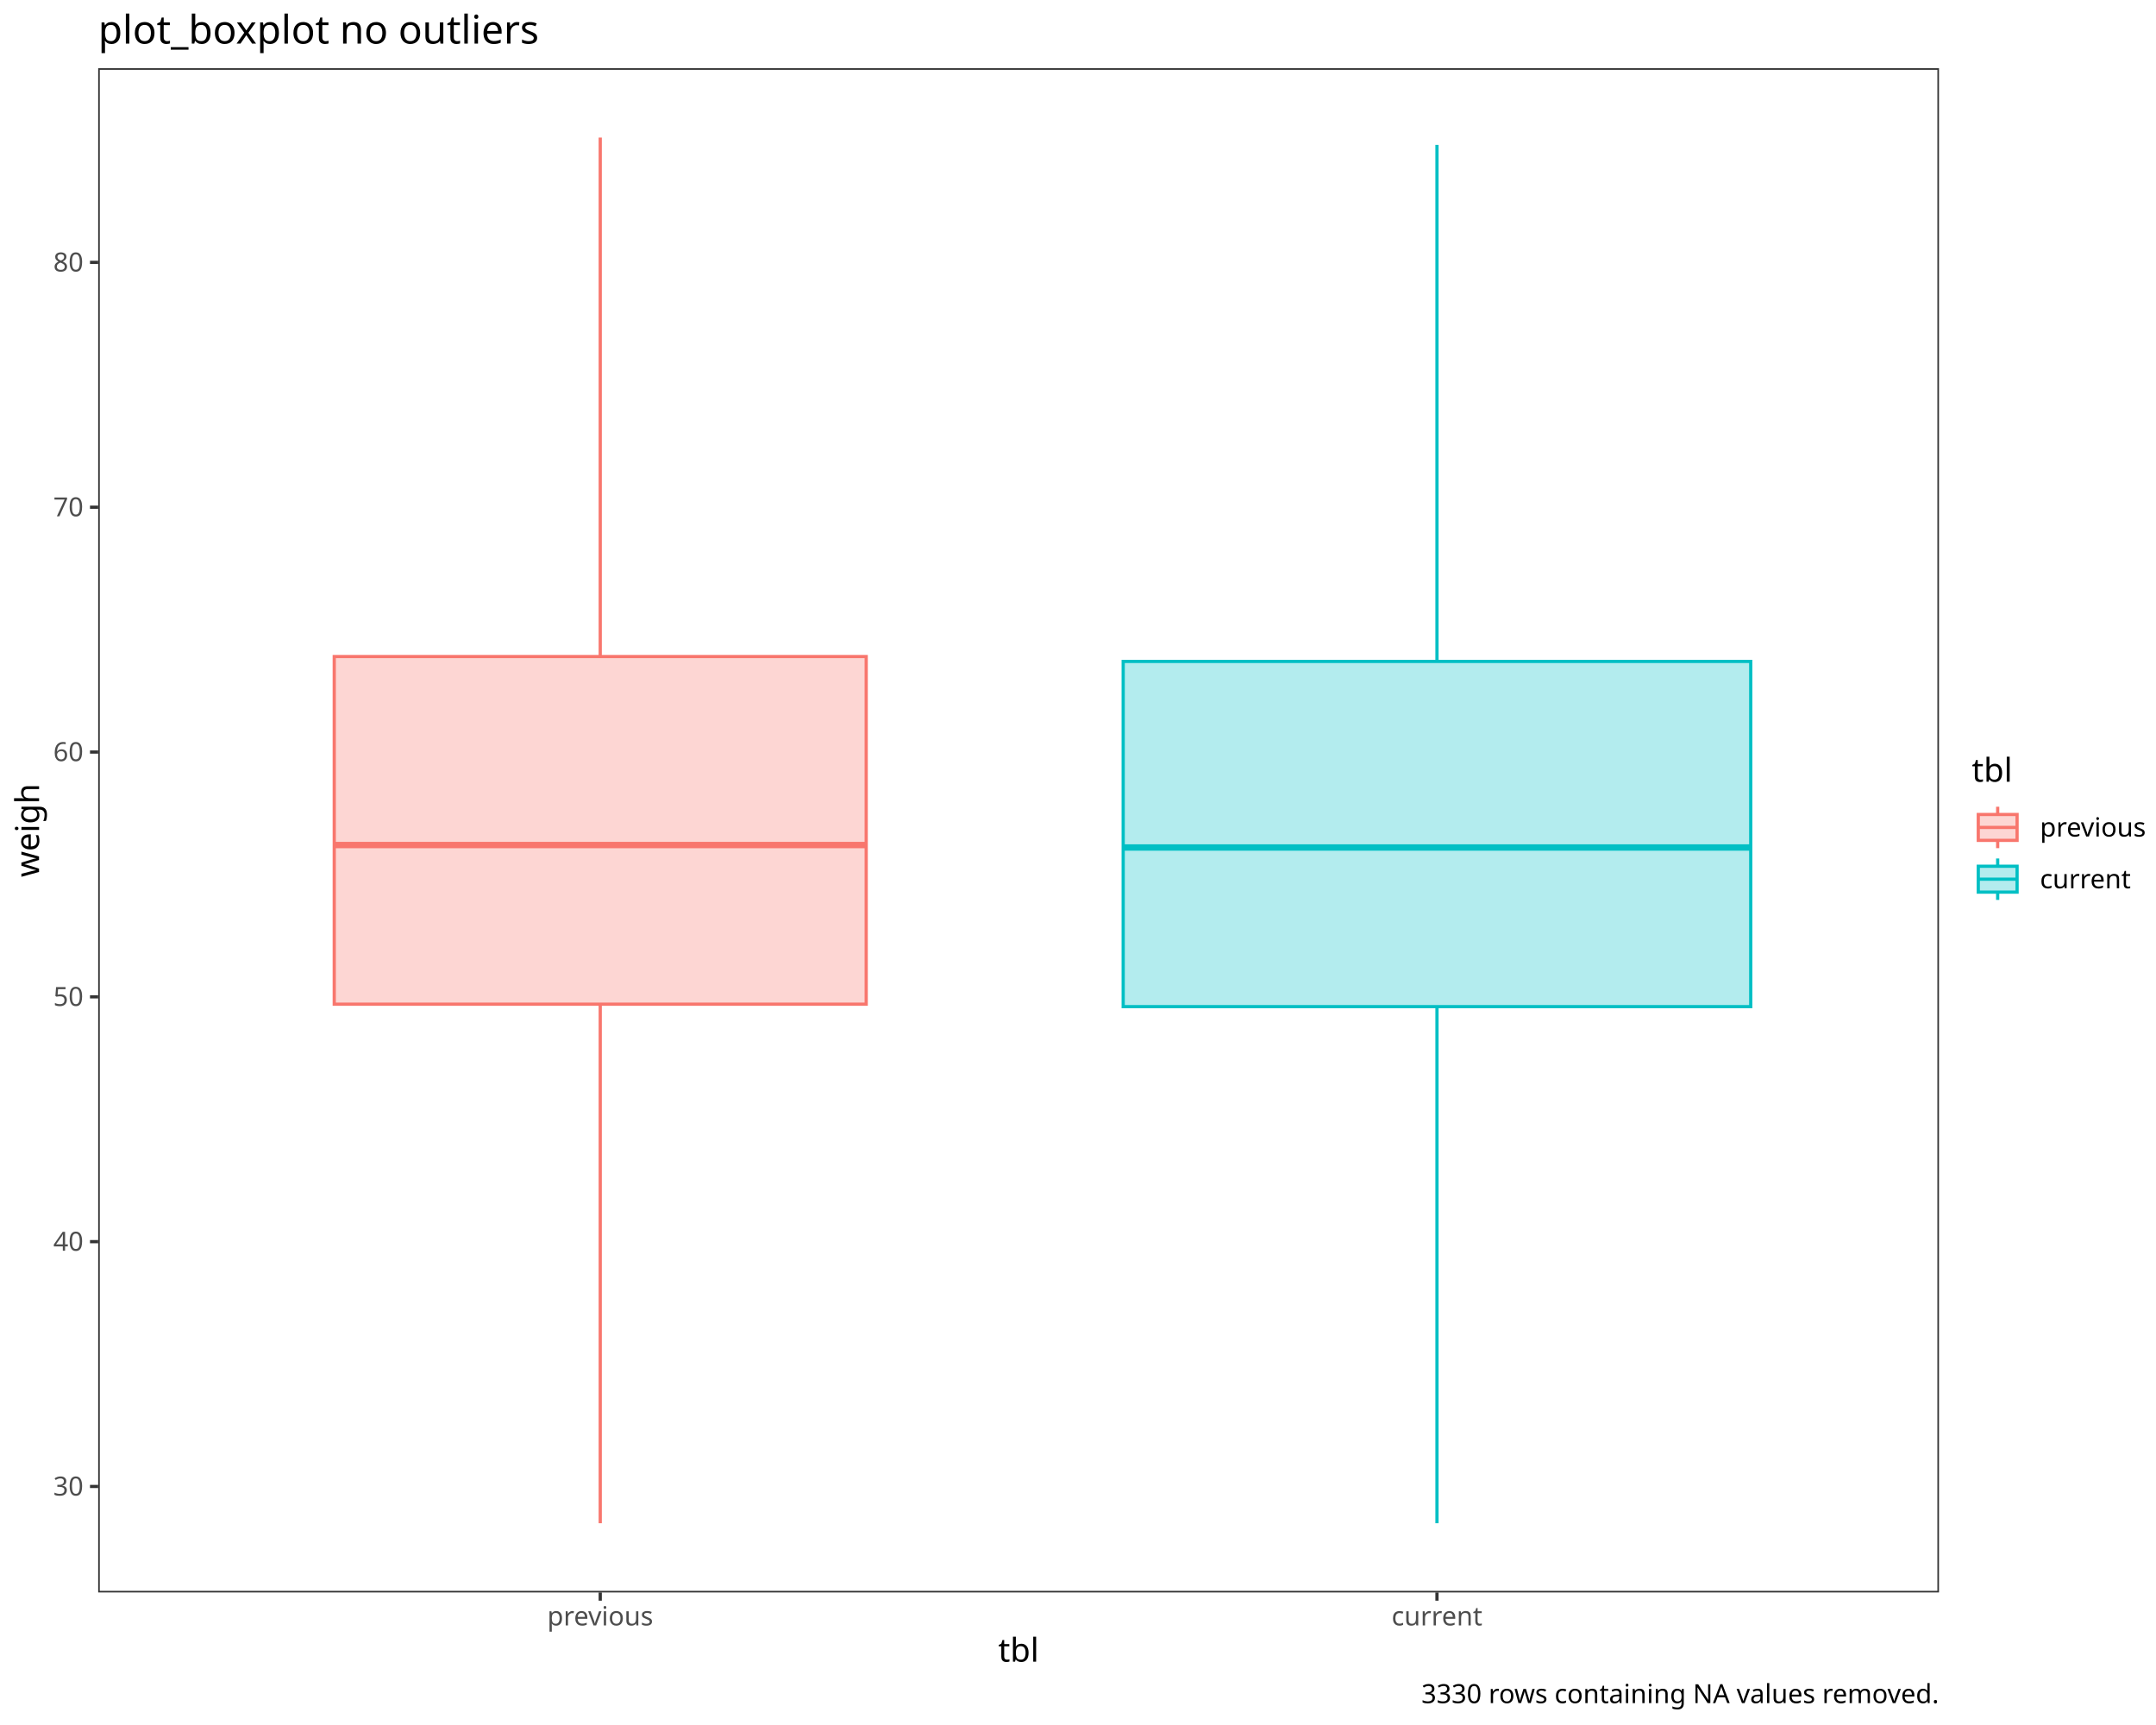
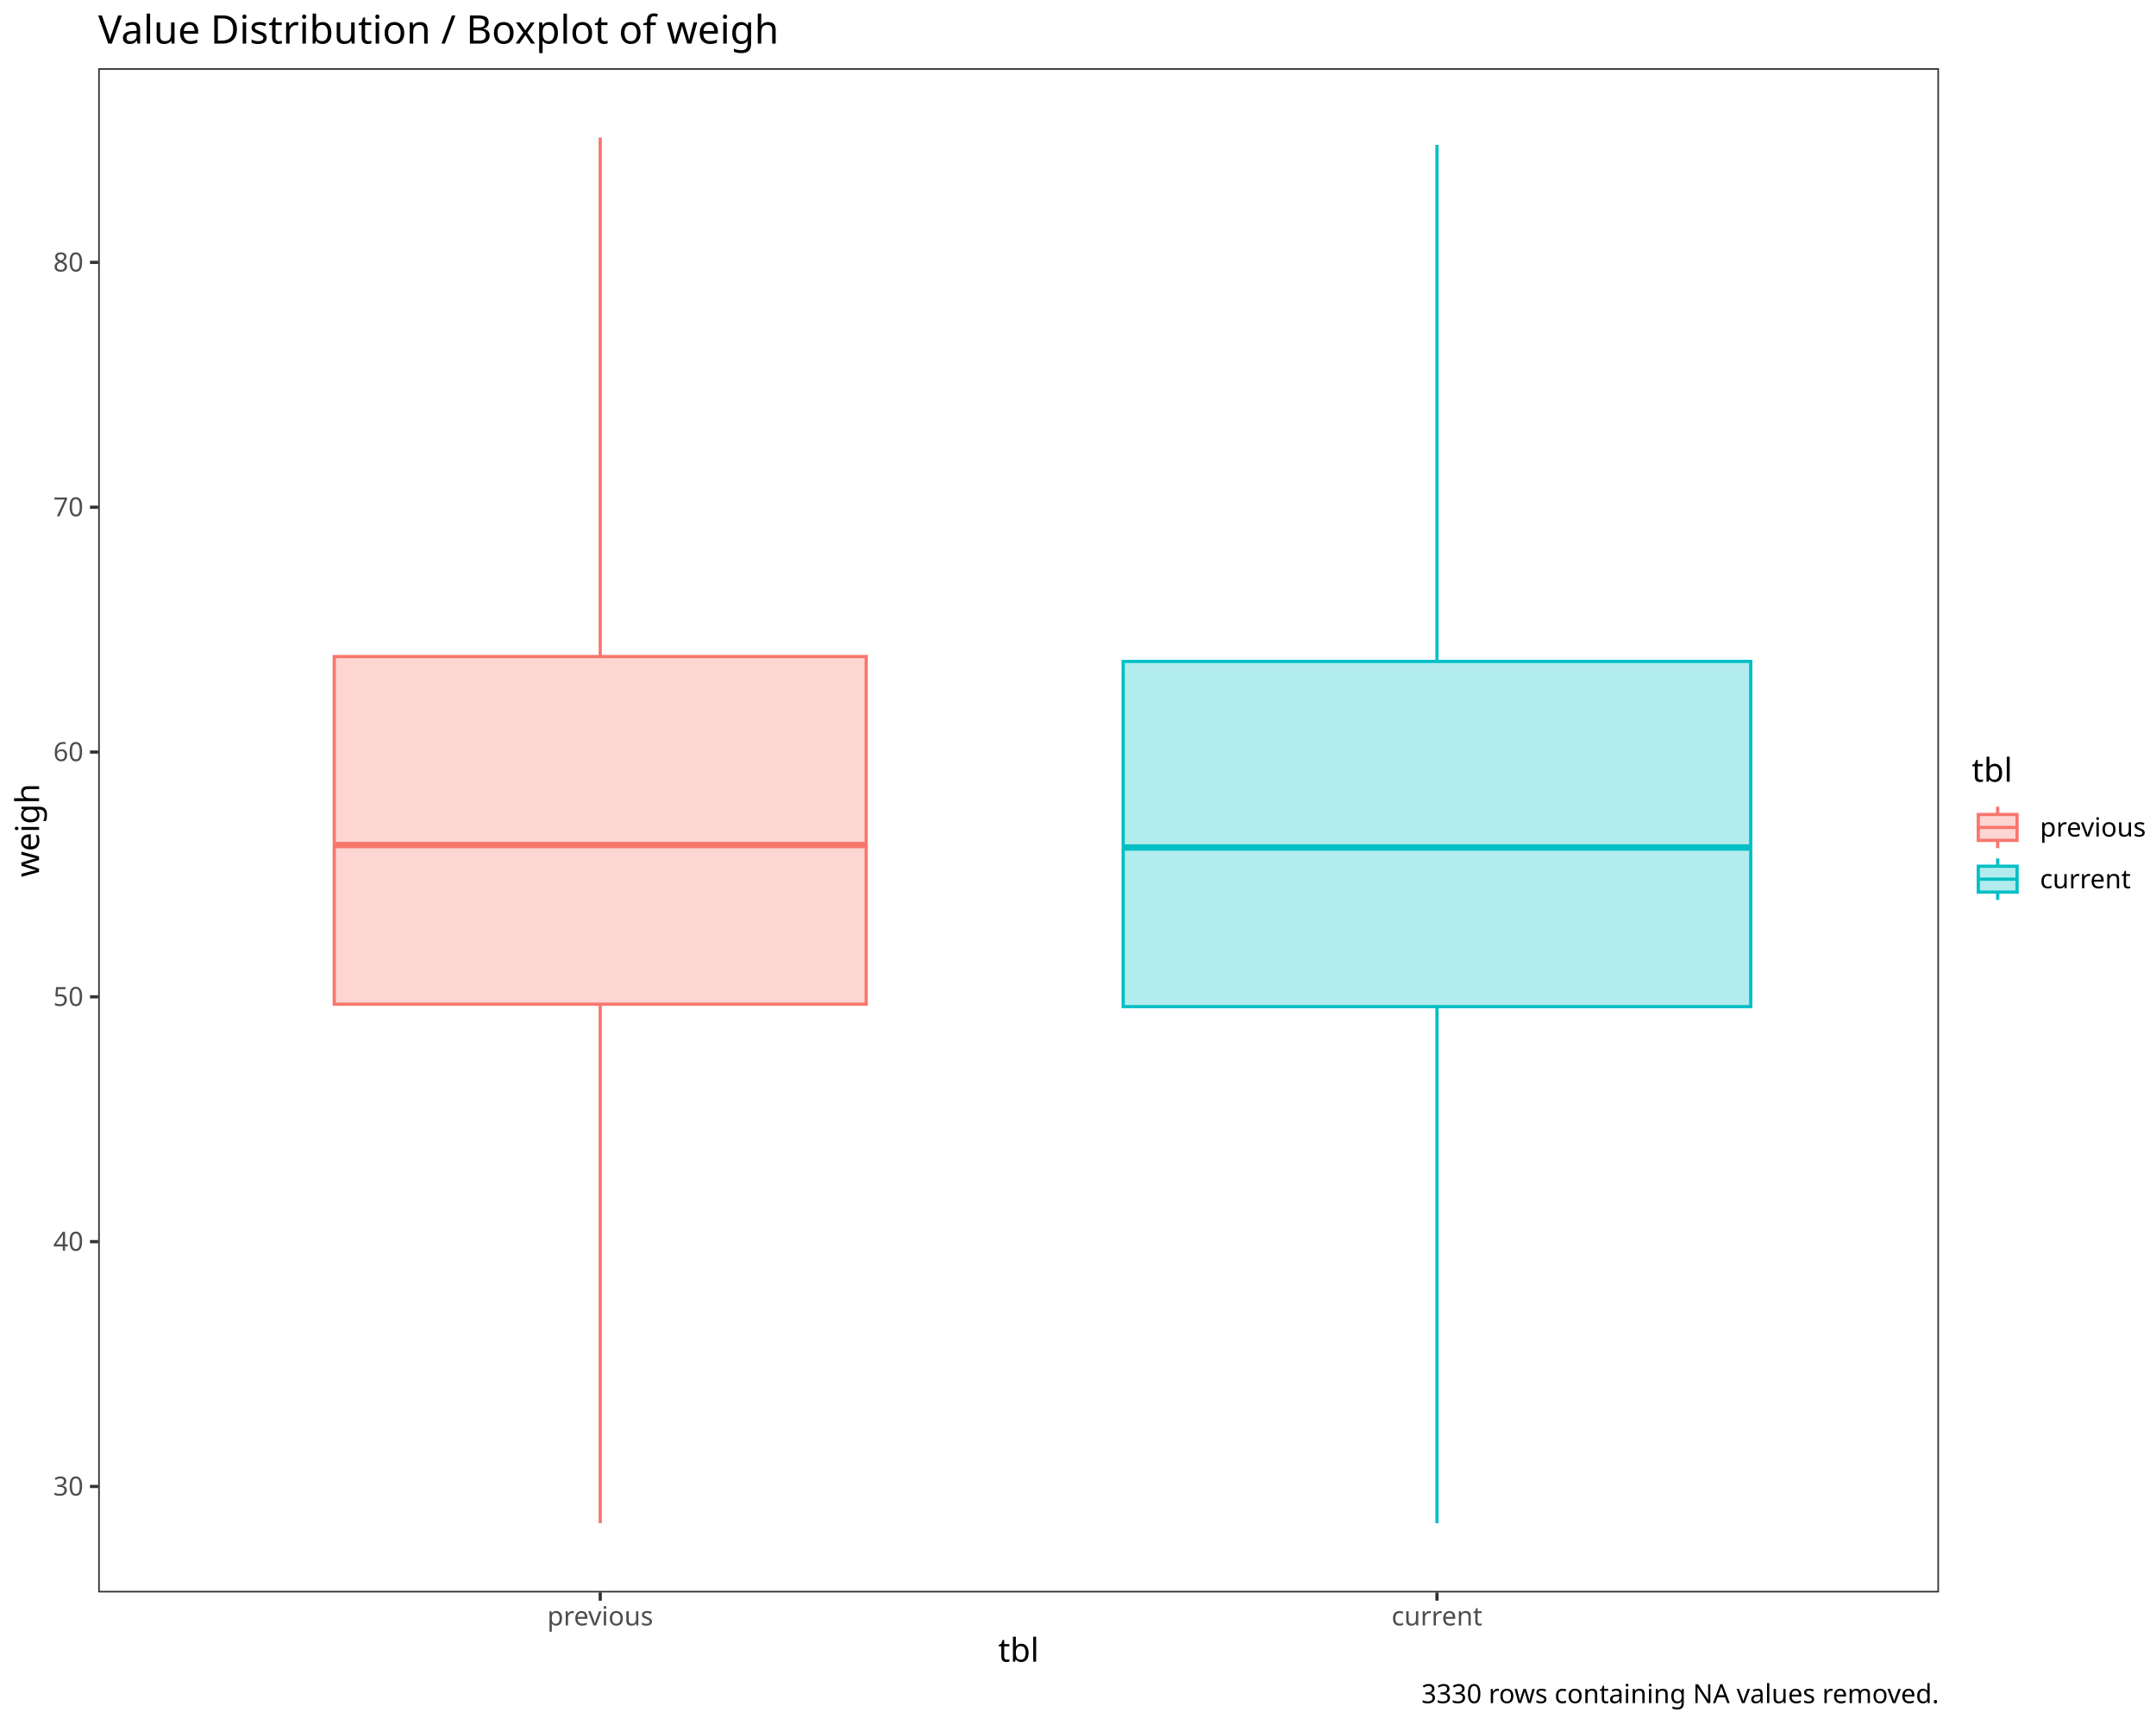
<svg xmlns="http://www.w3.org/2000/svg" class="svglite" data-engine-version="2.0" width="720.00pt" height="576.00pt" viewBox="0 0 720.00 576.00">
  <defs>
    <style type="text/css">
    .svglite line, .svglite polyline, .svglite polygon, .svglite path, .svglite rect, .svglite circle {
      fill: none;
      stroke: #000000;
      stroke-linecap: round;
      stroke-linejoin: round;
      stroke-miterlimit: 10.00;
    }
  </style>
  </defs>
  <rect width="100%" height="100%" style="stroke: none; fill: #FFFFFF;" />
  <defs>
    <clipPath id="cpMC4wMHw3MjAuMDB8MC4wMHw1NzYuMDA=">
      <rect x="0.00" y="0.00" width="720.00" height="576.00" />
    </clipPath>
  </defs>
  <g clip-path="url(#cpMC4wMHw3MjAuMDB8MC4wMHw1NzYuMDA=)">
    <rect x="0.00" y="0.00" width="720.00" height="576.00" style="stroke-width: 1.07; stroke: #FFFFFF; fill: #FFFFFF;" />
  </g>
  <defs>
    <clipPath id="cpMzIuNzl8NjQ3LjUzfDIyLjc4fDUzMS43NQ==">
      <rect x="32.79" y="22.78" width="614.74" height="508.97" />
    </clipPath>
  </defs>
  <g clip-path="url(#cpMzIuNzl8NjQ3LjUzfDIyLjc4fDUzMS43NQ==)">
    <rect x="32.79" y="22.78" width="614.74" height="508.97" style="stroke-width: 1.07; stroke: none; fill: #FFFFFF;" />
    <line x1="200.45" y1="219.23" x2="200.45" y2="45.92" style="stroke-width: 1.07; stroke: #F8766D; stroke-linecap: butt;" />
    <line x1="200.45" y1="335.31" x2="200.45" y2="508.62" style="stroke-width: 1.07; stroke: #F8766D; stroke-linecap: butt;" />
    <polygon points="111.62,219.23 111.62,335.31 289.27,335.31 289.27,219.23 111.62,219.23 " style="stroke-width: 1.07; stroke: #F8766D; stroke-linecap: butt; stroke-linejoin: miter; fill: #F8766D; fill-opacity: 0.30;" />
    <line x1="111.62" y1="282.17" x2="289.27" y2="282.17" style="stroke-width: 2.13; stroke: #F8766D; stroke-linecap: butt; stroke-linejoin: miter;" />
    <line x1="479.88" y1="220.86" x2="479.88" y2="48.37" style="stroke-width: 1.07; stroke: #00BFC4; stroke-linecap: butt;" />
    <line x1="479.88" y1="336.13" x2="479.88" y2="508.62" style="stroke-width: 1.07; stroke: #00BFC4; stroke-linecap: butt;" />
    <polygon points="375.09,220.86 375.09,336.13 584.66,336.13 584.66,220.86 375.09,220.86 " style="stroke-width: 1.07; stroke: #00BFC4; stroke-linecap: butt; stroke-linejoin: miter; fill: #00BFC4; fill-opacity: 0.30;" />
    <line x1="375.09" y1="282.99" x2="584.66" y2="282.99" style="stroke-width: 2.13; stroke: #00BFC4; stroke-linecap: butt; stroke-linejoin: miter;" />
    <rect x="32.79" y="22.78" width="614.74" height="508.97" style="stroke-width: 1.07; stroke: #333333;" />
  </g>
  <g clip-path="url(#cpMC4wMHw3MjAuMDB8MC4wMHw1NzYuMDA=)">
    <text x="27.86" y="499.38" text-anchor="end" style="font-size: 8.80px; fill: #4D4D4D; font-family: sans;" textLength="9.79px" lengthAdjust="spacingAndGlyphs">30</text>
    <text x="27.86" y="417.63" text-anchor="end" style="font-size: 8.80px; fill: #4D4D4D; font-family: sans;" textLength="9.79px" lengthAdjust="spacingAndGlyphs">40</text>
    <text x="27.86" y="335.88" text-anchor="end" style="font-size: 8.80px; fill: #4D4D4D; font-family: sans;" textLength="9.79px" lengthAdjust="spacingAndGlyphs">50</text>
    <text x="27.86" y="254.14" text-anchor="end" style="font-size: 8.80px; fill: #4D4D4D; font-family: sans;" textLength="9.79px" lengthAdjust="spacingAndGlyphs">60</text>
    <text x="27.86" y="172.39" text-anchor="end" style="font-size: 8.80px; fill: #4D4D4D; font-family: sans;" textLength="9.79px" lengthAdjust="spacingAndGlyphs">70</text>
    <text x="27.86" y="90.64" text-anchor="end" style="font-size: 8.80px; fill: #4D4D4D; font-family: sans;" textLength="9.79px" lengthAdjust="spacingAndGlyphs">80</text>
    <polyline points="30.05,496.35 32.79,496.35 " style="stroke-width: 1.07; stroke: #333333; stroke-linecap: butt;" />
    <polyline points="30.05,414.60 32.79,414.60 " style="stroke-width: 1.07; stroke: #333333; stroke-linecap: butt;" />
    <polyline points="30.05,332.86 32.79,332.86 " style="stroke-width: 1.07; stroke: #333333; stroke-linecap: butt;" />
    <polyline points="30.05,251.11 32.79,251.11 " style="stroke-width: 1.07; stroke: #333333; stroke-linecap: butt;" />
    <polyline points="30.05,169.36 32.79,169.36 " style="stroke-width: 1.07; stroke: #333333; stroke-linecap: butt;" />
    <polyline points="30.05,87.61 32.79,87.61 " style="stroke-width: 1.07; stroke: #333333; stroke-linecap: butt;" />
    <polyline points="200.45,534.49 200.45,531.75 " style="stroke-width: 1.07; stroke: #333333; stroke-linecap: butt;" />
    <polyline points="479.88,534.49 479.88,531.75 " style="stroke-width: 1.07; stroke: #333333; stroke-linecap: butt;" />
    <text x="200.45" y="542.74" text-anchor="middle" style="font-size: 8.80px; fill: #4D4D4D; font-family: sans;" textLength="33.27px" lengthAdjust="spacingAndGlyphs">previous</text>
    <text x="479.88" y="542.74" text-anchor="middle" style="font-size: 8.80px; fill: #4D4D4D; font-family: sans;" textLength="27.39px" lengthAdjust="spacingAndGlyphs">current</text>
    <text x="340.16" y="554.87" text-anchor="middle" style="font-size: 11.00px; font-family: sans;" textLength="11.62px" lengthAdjust="spacingAndGlyphs">tbl</text>
    <text transform="translate(13.05,277.27) rotate(-90)" text-anchor="middle" style="font-size: 11.00px; font-family: sans;" textLength="28.74px" lengthAdjust="spacingAndGlyphs">weigh</text>
    <rect x="658.49" y="252.32" width="56.03" height="49.89" style="stroke-width: 1.07; stroke: none; fill: #FFFFFF;" />
    <text x="658.49" y="261.03" style="font-size: 11.00px; font-family: sans;" textLength="11.62px" lengthAdjust="spacingAndGlyphs">tbl</text>
    <rect x="658.49" y="267.65" width="17.28" height="17.28" style="stroke-width: 1.07; stroke: none; fill: #FFFFFF;" />
    <polyline points="667.13,283.21 667.13,280.61 " style="stroke-width: 1.07; stroke: #F8766D; stroke-linecap: butt; stroke-linejoin: miter;" />
    <polyline points="667.13,271.97 667.13,269.38 " style="stroke-width: 1.07; stroke: #F8766D; stroke-linecap: butt; stroke-linejoin: miter;" />
    <rect x="660.65" y="271.97" width="12.96" height="8.64" style="stroke-width: 1.07; stroke: #F8766D; stroke-linecap: butt; stroke-linejoin: miter; fill: #F8766D; fill-opacity: 0.30;" />
    <polyline points="660.65,276.29 673.61,276.29 " style="stroke-width: 1.07; stroke: #F8766D; stroke-linecap: butt; stroke-linejoin: miter;" />
    <rect x="658.49" y="284.93" width="17.28" height="17.28" style="stroke-width: 1.07; stroke: none; fill: #FFFFFF;" />
    <polyline points="667.13,300.49 667.13,297.89 " style="stroke-width: 1.07; stroke: #00BFC4; stroke-linecap: butt; stroke-linejoin: miter;" />
    <polyline points="667.13,289.25 667.13,286.66 " style="stroke-width: 1.07; stroke: #00BFC4; stroke-linecap: butt; stroke-linejoin: miter;" />
    <rect x="660.65" y="289.25" width="12.96" height="8.64" style="stroke-width: 1.07; stroke: #00BFC4; stroke-linecap: butt; stroke-linejoin: miter; fill: #00BFC4; fill-opacity: 0.30;" />
    <polyline points="660.65,293.57 673.61,293.57 " style="stroke-width: 1.07; stroke: #00BFC4; stroke-linecap: butt; stroke-linejoin: miter;" />
    <text x="681.25" y="279.32" style="font-size: 8.80px; font-family: sans;" textLength="33.27px" lengthAdjust="spacingAndGlyphs">previous</text>
    <text x="681.25" y="296.60" style="font-size: 8.80px; font-family: sans;" textLength="27.39px" lengthAdjust="spacingAndGlyphs">current</text>
-     <text x="32.79" y="14.56" style="font-size: 13.20px; font-family: sans;" textLength="135.76px" lengthAdjust="spacingAndGlyphs">plot_boxplot no outliers</text>
+     <text x="32.79" y="14.56" style="font-size: 13.20px; font-family: sans;" textLength="211.33px" lengthAdjust="spacingAndGlyphs">Value Distribution / Boxplot of weigh</text>
    <text x="647.53" y="568.69" text-anchor="end" style="font-size: 8.80px; font-family: sans;" textLength="164.87px" lengthAdjust="spacingAndGlyphs">3330 rows containing NA values removed.</text>
  </g>
</svg>
